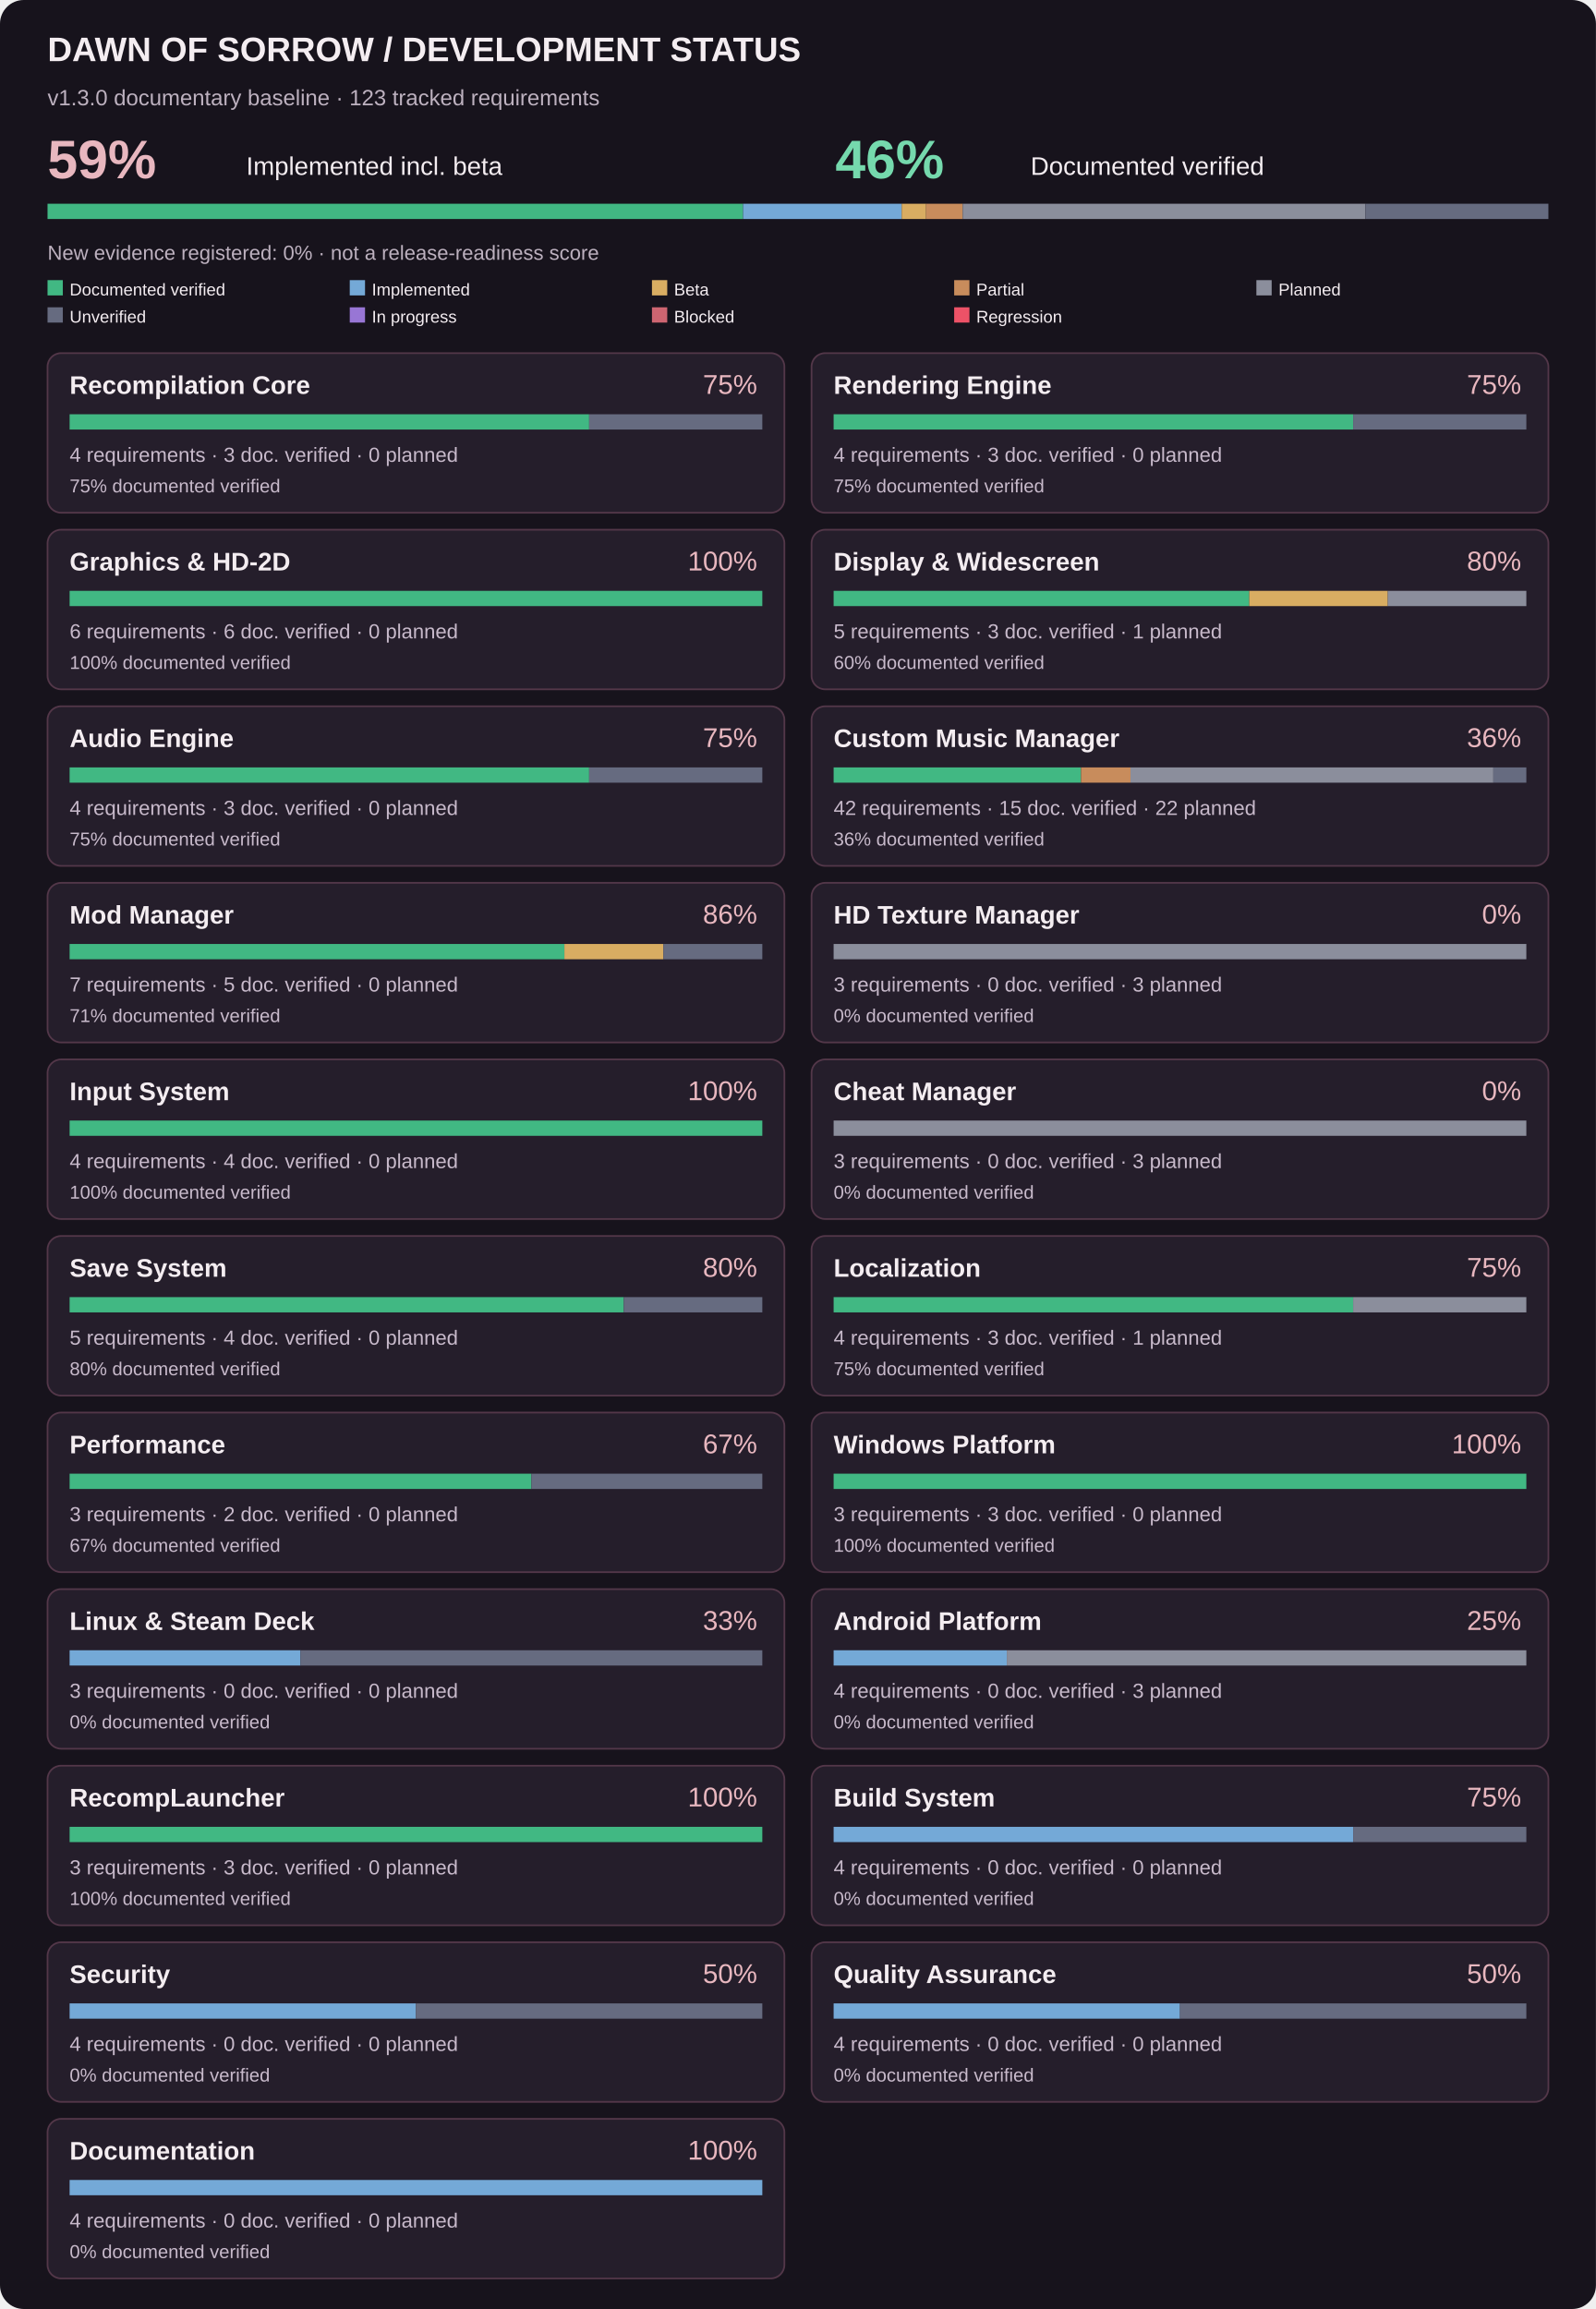
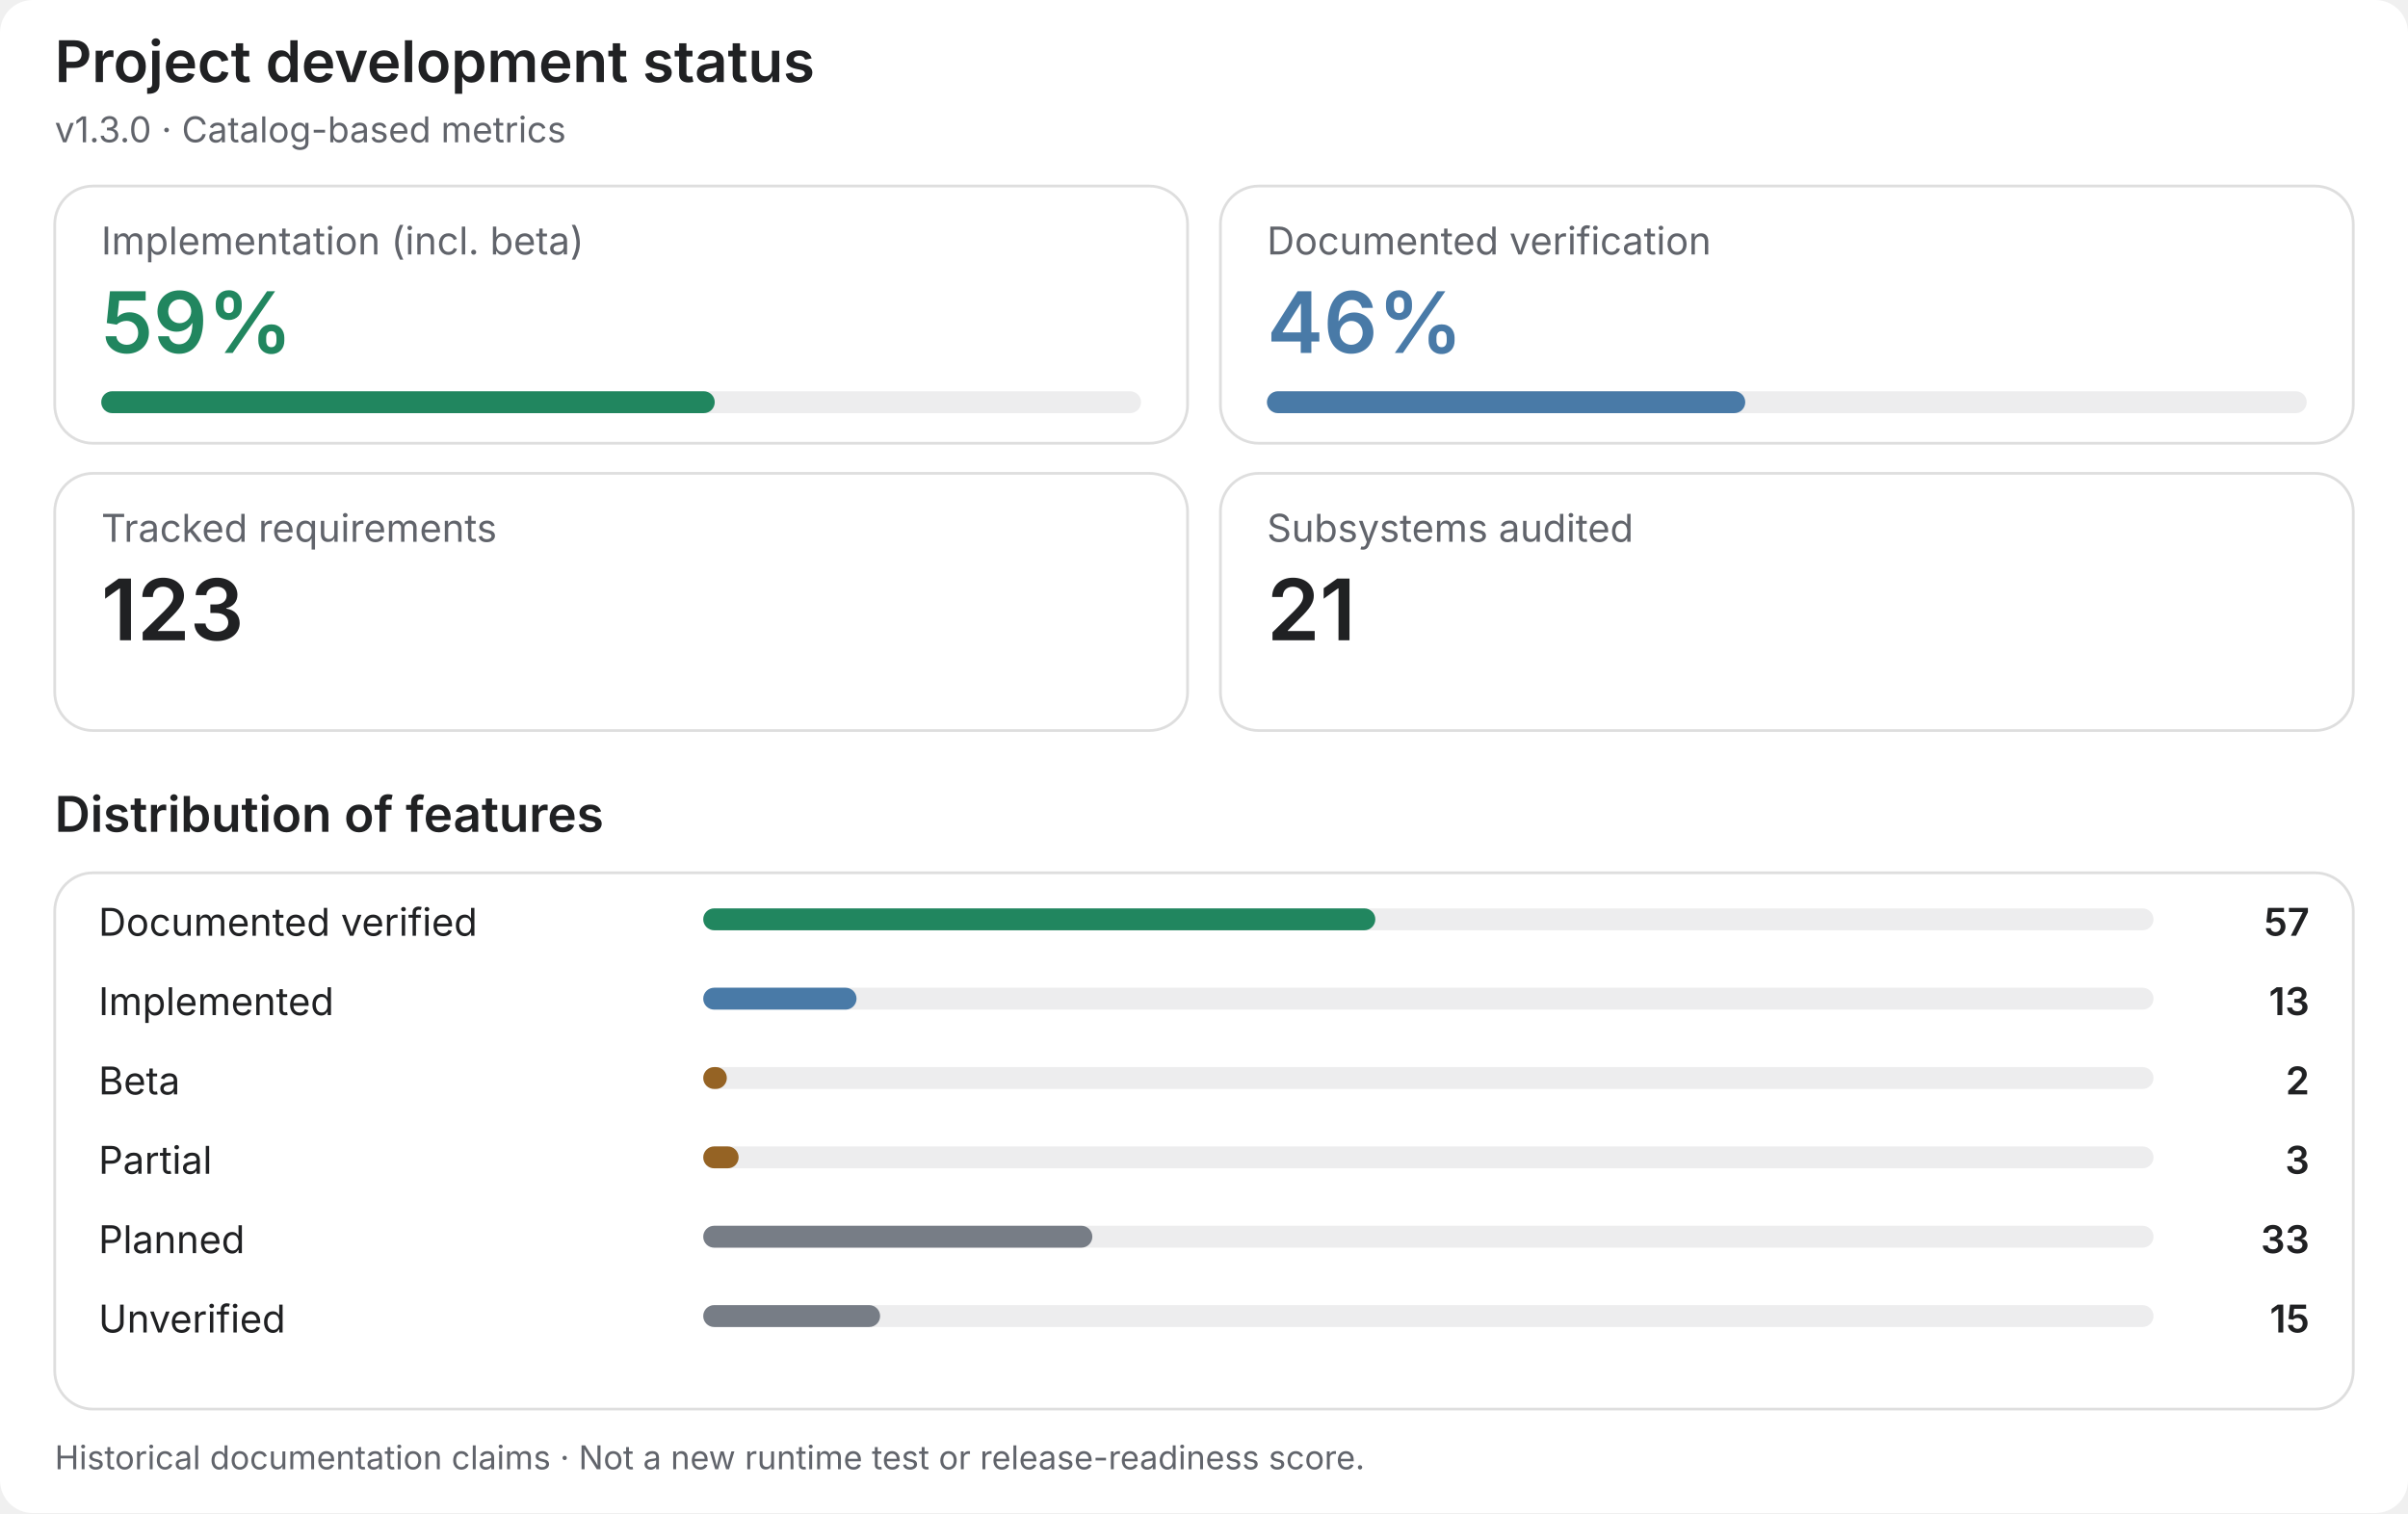
- <svg xmlns="http://www.w3.org/2000/svg" viewBox="0 0 940 1360" width="940" height="1360" role="img" aria-labelledby="title desc">
-   <rect width="940" height="1360" rx="14" fill="#17131c" />
-   <g font-family="Arial, sans-serif" fill="#f4edf1">
-     <text x="28" y="36" font-size="20" font-weight="bold">DAWN OF SORROW / DEVELOPMENT STATUS</text>
-     <text x="28" y="62" font-size="13" fill="#bdb1bf">v1.3.0 documentary baseline · 123 tracked requirements</text>
-     <text x="28" y="105" font-size="32" font-weight="bold" fill="#e8b7bf">59%</text>
-     <text x="145" y="103" font-size="15">Implemented incl. beta</text>
-     <text x="492" y="105" font-size="32" font-weight="bold" fill="#75d9ad">46%</text>
-     <text x="607" y="103" font-size="15">Documented verified</text>
-     <rect x="28.00" y="120" width="409.66" height="9" fill="#41b883" />
-     <rect x="437.66" y="120" width="93.43" height="9" fill="#74a9d7" />
-     <rect x="531.09" y="120" width="14.37" height="9" fill="#d9ad62" />
-     <rect x="545.46" y="120" width="21.56" height="9" fill="#c88c5c" />
-     <rect x="567.02" y="120" width="237.17" height="9" fill="#8b8e9c" />
-     <rect x="804.20" y="120" width="107.80" height="9" fill="#666b80" />
-     <text x="28" y="153" font-size="12" fill="#bdb1bf">New evidence registered: 0% · not a release-readiness score</text>
-     <rect x="28" y="165" width="9" height="9" fill="#41b883" />
-     <text x="41" y="174" font-size="10">Documented verified</text>
-     <rect x="206" y="165" width="9" height="9" fill="#74a9d7" />
-     <text x="219" y="174" font-size="10">Implemented</text>
-     <rect x="384" y="165" width="9" height="9" fill="#d9ad62" />
-     <text x="397" y="174" font-size="10">Beta</text>
-     <rect x="562" y="165" width="9" height="9" fill="#c88c5c" />
-     <text x="575" y="174" font-size="10">Partial</text>
-     <rect x="740" y="165" width="9" height="9" fill="#8b8e9c" />
-     <text x="753" y="174" font-size="10">Planned</text>
-     <rect x="28" y="181" width="9" height="9" fill="#666b80" />
-     <text x="41" y="190" font-size="10">Unverified</text>
-     <rect x="206" y="181" width="9" height="9" fill="#9876d5" />
-     <text x="219" y="190" font-size="10">In progress</text>
-     <rect x="384" y="181" width="9" height="9" fill="#ce6571" />
-     <text x="397" y="190" font-size="10">Blocked</text>
-     <rect x="562" y="181" width="9" height="9" fill="#ed5267" />
-     <text x="575" y="190" font-size="10">Regression</text>
-     <rect x="28" y="208" width="434" height="94" rx="8" fill="#251e2b" stroke="#533749" />
-     <text x="41" y="232" font-size="15" font-weight="bold">Recompilation Core</text>
-     <text x="446" y="232" text-anchor="end" font-size="16" fill="#e8b7bf">75%</text>
-     <rect x="41.00" y="244" width="306.00" height="9" fill="#41b883" />
-     <rect x="347.00" y="244" width="102.00" height="9" fill="#666b80" />
-     <text x="41" y="272" font-size="12" fill="#c8bacb">4 requirements · 3 doc. verified · 0 planned</text>
-     <text x="41" y="290" font-size="11" fill="#c8bacb">75% documented verified</text>
-     <rect x="478" y="208" width="434" height="94" rx="8" fill="#251e2b" stroke="#533749" />
-     <text x="491" y="232" font-size="15" font-weight="bold">Rendering Engine</text>
-     <text x="896" y="232" text-anchor="end" font-size="16" fill="#e8b7bf">75%</text>
-     <rect x="491.00" y="244" width="306.00" height="9" fill="#41b883" />
-     <rect x="797.00" y="244" width="102.00" height="9" fill="#666b80" />
-     <text x="491" y="272" font-size="12" fill="#c8bacb">4 requirements · 3 doc. verified · 0 planned</text>
-     <text x="491" y="290" font-size="11" fill="#c8bacb">75% documented verified</text>
-     <rect x="28" y="312" width="434" height="94" rx="8" fill="#251e2b" stroke="#533749" />
-     <text x="41" y="336" font-size="15" font-weight="bold">Graphics &amp; HD-2D</text>
-     <text x="446" y="336" text-anchor="end" font-size="16" fill="#e8b7bf">100%</text>
-     <rect x="41.00" y="348" width="408.00" height="9" fill="#41b883" />
-     <text x="41" y="376" font-size="12" fill="#c8bacb">6 requirements · 6 doc. verified · 0 planned</text>
-     <text x="41" y="394" font-size="11" fill="#c8bacb">100% documented verified</text>
-     <rect x="478" y="312" width="434" height="94" rx="8" fill="#251e2b" stroke="#533749" />
-     <text x="491" y="336" font-size="15" font-weight="bold">Display &amp; Widescreen</text>
-     <text x="896" y="336" text-anchor="end" font-size="16" fill="#e8b7bf">80%</text>
-     <rect x="491.00" y="348" width="244.80" height="9" fill="#41b883" />
-     <rect x="735.80" y="348" width="81.60" height="9" fill="#d9ad62" />
-     <rect x="817.40" y="348" width="81.60" height="9" fill="#8b8e9c" />
-     <text x="491" y="376" font-size="12" fill="#c8bacb">5 requirements · 3 doc. verified · 1 planned</text>
-     <text x="491" y="394" font-size="11" fill="#c8bacb">60% documented verified</text>
-     <rect x="28" y="416" width="434" height="94" rx="8" fill="#251e2b" stroke="#533749" />
-     <text x="41" y="440" font-size="15" font-weight="bold">Audio Engine</text>
-     <text x="446" y="440" text-anchor="end" font-size="16" fill="#e8b7bf">75%</text>
-     <rect x="41.00" y="452" width="306.00" height="9" fill="#41b883" />
-     <rect x="347.00" y="452" width="102.00" height="9" fill="#666b80" />
-     <text x="41" y="480" font-size="12" fill="#c8bacb">4 requirements · 3 doc. verified · 0 planned</text>
-     <text x="41" y="498" font-size="11" fill="#c8bacb">75% documented verified</text>
-     <rect x="478" y="416" width="434" height="94" rx="8" fill="#251e2b" stroke="#533749" />
-     <text x="491" y="440" font-size="15" font-weight="bold">Custom Music Manager</text>
-     <text x="896" y="440" text-anchor="end" font-size="16" fill="#e8b7bf">36%</text>
-     <rect x="491.00" y="452" width="145.71" height="9" fill="#41b883" />
-     <rect x="636.71" y="452" width="29.14" height="9" fill="#c88c5c" />
-     <rect x="665.86" y="452" width="213.71" height="9" fill="#8b8e9c" />
-     <rect x="879.57" y="452" width="19.43" height="9" fill="#666b80" />
-     <text x="491" y="480" font-size="12" fill="#c8bacb">42 requirements · 15 doc. verified · 22 planned</text>
-     <text x="491" y="498" font-size="11" fill="#c8bacb">36% documented verified</text>
-     <rect x="28" y="520" width="434" height="94" rx="8" fill="#251e2b" stroke="#533749" />
-     <text x="41" y="544" font-size="15" font-weight="bold">Mod Manager</text>
-     <text x="446" y="544" text-anchor="end" font-size="16" fill="#e8b7bf">86%</text>
-     <rect x="41.00" y="556" width="291.43" height="9" fill="#41b883" />
-     <rect x="332.43" y="556" width="58.29" height="9" fill="#d9ad62" />
-     <rect x="390.71" y="556" width="58.29" height="9" fill="#666b80" />
-     <text x="41" y="584" font-size="12" fill="#c8bacb">7 requirements · 5 doc. verified · 0 planned</text>
-     <text x="41" y="602" font-size="11" fill="#c8bacb">71% documented verified</text>
-     <rect x="478" y="520" width="434" height="94" rx="8" fill="#251e2b" stroke="#533749" />
-     <text x="491" y="544" font-size="15" font-weight="bold">HD Texture Manager</text>
-     <text x="896" y="544" text-anchor="end" font-size="16" fill="#e8b7bf">0%</text>
-     <rect x="491.00" y="556" width="408.00" height="9" fill="#8b8e9c" />
-     <text x="491" y="584" font-size="12" fill="#c8bacb">3 requirements · 0 doc. verified · 3 planned</text>
-     <text x="491" y="602" font-size="11" fill="#c8bacb">0% documented verified</text>
-     <rect x="28" y="624" width="434" height="94" rx="8" fill="#251e2b" stroke="#533749" />
-     <text x="41" y="648" font-size="15" font-weight="bold">Input System</text>
-     <text x="446" y="648" text-anchor="end" font-size="16" fill="#e8b7bf">100%</text>
-     <rect x="41.00" y="660" width="408.00" height="9" fill="#41b883" />
-     <text x="41" y="688" font-size="12" fill="#c8bacb">4 requirements · 4 doc. verified · 0 planned</text>
-     <text x="41" y="706" font-size="11" fill="#c8bacb">100% documented verified</text>
-     <rect x="478" y="624" width="434" height="94" rx="8" fill="#251e2b" stroke="#533749" />
-     <text x="491" y="648" font-size="15" font-weight="bold">Cheat Manager</text>
-     <text x="896" y="648" text-anchor="end" font-size="16" fill="#e8b7bf">0%</text>
-     <rect x="491.00" y="660" width="408.00" height="9" fill="#8b8e9c" />
-     <text x="491" y="688" font-size="12" fill="#c8bacb">3 requirements · 0 doc. verified · 3 planned</text>
-     <text x="491" y="706" font-size="11" fill="#c8bacb">0% documented verified</text>
-     <rect x="28" y="728" width="434" height="94" rx="8" fill="#251e2b" stroke="#533749" />
-     <text x="41" y="752" font-size="15" font-weight="bold">Save System</text>
-     <text x="446" y="752" text-anchor="end" font-size="16" fill="#e8b7bf">80%</text>
-     <rect x="41.00" y="764" width="326.40" height="9" fill="#41b883" />
-     <rect x="367.40" y="764" width="81.60" height="9" fill="#666b80" />
-     <text x="41" y="792" font-size="12" fill="#c8bacb">5 requirements · 4 doc. verified · 0 planned</text>
-     <text x="41" y="810" font-size="11" fill="#c8bacb">80% documented verified</text>
-     <rect x="478" y="728" width="434" height="94" rx="8" fill="#251e2b" stroke="#533749" />
-     <text x="491" y="752" font-size="15" font-weight="bold">Localization</text>
-     <text x="896" y="752" text-anchor="end" font-size="16" fill="#e8b7bf">75%</text>
-     <rect x="491.00" y="764" width="306.00" height="9" fill="#41b883" />
-     <rect x="797.00" y="764" width="102.00" height="9" fill="#8b8e9c" />
-     <text x="491" y="792" font-size="12" fill="#c8bacb">4 requirements · 3 doc. verified · 1 planned</text>
-     <text x="491" y="810" font-size="11" fill="#c8bacb">75% documented verified</text>
-     <rect x="28" y="832" width="434" height="94" rx="8" fill="#251e2b" stroke="#533749" />
-     <text x="41" y="856" font-size="15" font-weight="bold">Performance</text>
-     <text x="446" y="856" text-anchor="end" font-size="16" fill="#e8b7bf">67%</text>
-     <rect x="41.00" y="868" width="272.00" height="9" fill="#41b883" />
-     <rect x="313.00" y="868" width="136.00" height="9" fill="#666b80" />
-     <text x="41" y="896" font-size="12" fill="#c8bacb">3 requirements · 2 doc. verified · 0 planned</text>
-     <text x="41" y="914" font-size="11" fill="#c8bacb">67% documented verified</text>
-     <rect x="478" y="832" width="434" height="94" rx="8" fill="#251e2b" stroke="#533749" />
-     <text x="491" y="856" font-size="15" font-weight="bold">Windows Platform</text>
-     <text x="896" y="856" text-anchor="end" font-size="16" fill="#e8b7bf">100%</text>
-     <rect x="491.00" y="868" width="408.00" height="9" fill="#41b883" />
-     <text x="491" y="896" font-size="12" fill="#c8bacb">3 requirements · 3 doc. verified · 0 planned</text>
-     <text x="491" y="914" font-size="11" fill="#c8bacb">100% documented verified</text>
-     <rect x="28" y="936" width="434" height="94" rx="8" fill="#251e2b" stroke="#533749" />
-     <text x="41" y="960" font-size="15" font-weight="bold">Linux &amp; Steam Deck</text>
-     <text x="446" y="960" text-anchor="end" font-size="16" fill="#e8b7bf">33%</text>
-     <rect x="41.00" y="972" width="136.00" height="9" fill="#74a9d7" />
-     <rect x="177.00" y="972" width="272.00" height="9" fill="#666b80" />
-     <text x="41" y="1000" font-size="12" fill="#c8bacb">3 requirements · 0 doc. verified · 0 planned</text>
-     <text x="41" y="1018" font-size="11" fill="#c8bacb">0% documented verified</text>
-     <rect x="478" y="936" width="434" height="94" rx="8" fill="#251e2b" stroke="#533749" />
-     <text x="491" y="960" font-size="15" font-weight="bold">Android Platform</text>
-     <text x="896" y="960" text-anchor="end" font-size="16" fill="#e8b7bf">25%</text>
-     <rect x="491.00" y="972" width="102.00" height="9" fill="#74a9d7" />
-     <rect x="593.00" y="972" width="306.00" height="9" fill="#8b8e9c" />
-     <text x="491" y="1000" font-size="12" fill="#c8bacb">4 requirements · 0 doc. verified · 3 planned</text>
-     <text x="491" y="1018" font-size="11" fill="#c8bacb">0% documented verified</text>
-     <rect x="28" y="1040" width="434" height="94" rx="8" fill="#251e2b" stroke="#533749" />
-     <text x="41" y="1064" font-size="15" font-weight="bold">RecompLauncher</text>
-     <text x="446" y="1064" text-anchor="end" font-size="16" fill="#e8b7bf">100%</text>
-     <rect x="41.00" y="1076" width="408.00" height="9" fill="#41b883" />
-     <text x="41" y="1104" font-size="12" fill="#c8bacb">3 requirements · 3 doc. verified · 0 planned</text>
-     <text x="41" y="1122" font-size="11" fill="#c8bacb">100% documented verified</text>
-     <rect x="478" y="1040" width="434" height="94" rx="8" fill="#251e2b" stroke="#533749" />
-     <text x="491" y="1064" font-size="15" font-weight="bold">Build System</text>
-     <text x="896" y="1064" text-anchor="end" font-size="16" fill="#e8b7bf">75%</text>
-     <rect x="491.00" y="1076" width="306.00" height="9" fill="#74a9d7" />
-     <rect x="797.00" y="1076" width="102.00" height="9" fill="#666b80" />
-     <text x="491" y="1104" font-size="12" fill="#c8bacb">4 requirements · 0 doc. verified · 0 planned</text>
-     <text x="491" y="1122" font-size="11" fill="#c8bacb">0% documented verified</text>
-     <rect x="28" y="1144" width="434" height="94" rx="8" fill="#251e2b" stroke="#533749" />
-     <text x="41" y="1168" font-size="15" font-weight="bold">Security</text>
-     <text x="446" y="1168" text-anchor="end" font-size="16" fill="#e8b7bf">50%</text>
-     <rect x="41.00" y="1180" width="204.00" height="9" fill="#74a9d7" />
-     <rect x="245.00" y="1180" width="204.00" height="9" fill="#666b80" />
-     <text x="41" y="1208" font-size="12" fill="#c8bacb">4 requirements · 0 doc. verified · 0 planned</text>
-     <text x="41" y="1226" font-size="11" fill="#c8bacb">0% documented verified</text>
-     <rect x="478" y="1144" width="434" height="94" rx="8" fill="#251e2b" stroke="#533749" />
-     <text x="491" y="1168" font-size="15" font-weight="bold">Quality Assurance</text>
-     <text x="896" y="1168" text-anchor="end" font-size="16" fill="#e8b7bf">50%</text>
-     <rect x="491.00" y="1180" width="204.00" height="9" fill="#74a9d7" />
-     <rect x="695.00" y="1180" width="204.00" height="9" fill="#666b80" />
-     <text x="491" y="1208" font-size="12" fill="#c8bacb">4 requirements · 0 doc. verified · 0 planned</text>
-     <text x="491" y="1226" font-size="11" fill="#c8bacb">0% documented verified</text>
-     <rect x="28" y="1248" width="434" height="94" rx="8" fill="#251e2b" stroke="#533749" />
-     <text x="41" y="1272" font-size="15" font-weight="bold">Documentation</text>
-     <text x="446" y="1272" text-anchor="end" font-size="16" fill="#e8b7bf">100%</text>
-     <rect x="41.00" y="1284" width="408.00" height="9" fill="#74a9d7" />
-     <text x="41" y="1312" font-size="12" fill="#c8bacb">4 requirements · 0 doc. verified · 0 planned</text>
-     <text x="41" y="1330" font-size="11" fill="#c8bacb">0% documented verified</text>
+ <svg xmlns="http://www.w3.org/2000/svg" width="880" height="553" viewBox="0 0 880 553" role="img" aria-labelledby="title desc">
+   <rect x="0" y="0" width="880" height="553" rx="12" fill="#ffffff" stroke="none" />
+   <g font-family="system-ui, -apple-system, BlinkMacSystemFont, Segoe UI, sans-serif">
+     <text x="20" y="30" font-size="21" font-weight="600" fill="#202123" text-anchor="start">Project development status</text>
+     <text x="20" y="52" font-size="13" font-weight="400" fill="#61646b" text-anchor="start">v1.3.0 · Catalog-based metrics</text>
+     <rect x="20" y="68" width="414" height="94" rx="14" fill="#ffffff" stroke="#dedede" />
+     <text x="37" y="93" font-size="14" font-weight="400" fill="#61646b" text-anchor="start">Implementation (incl. beta)</text>
+     <text x="37" y="129" font-size="31" font-weight="600" fill="#21865f" text-anchor="start">59%</text>
+     <rect x="37" y="143" width="380" height="8" rx="4" fill="#ededee" stroke="none" />
+     <rect x="37" y="143" width="224.2" height="8" rx="4" fill="#21865f" stroke="none" />
+     <rect x="446" y="68" width="414" height="94" rx="14" fill="#ffffff" stroke="#dedede" />
+     <text x="463" y="93" font-size="14" font-weight="400" fill="#61646b" text-anchor="start">Documented verification</text>
+     <text x="463" y="129" font-size="31" font-weight="600" fill="#497aa7" text-anchor="start">46%</text>
+     <rect x="463" y="143" width="380" height="8" rx="4" fill="#ededee" stroke="none" />
+     <rect x="463" y="143" width="174.8" height="8" rx="4" fill="#497aa7" stroke="none" />
+     <rect x="20" y="173" width="414" height="94" rx="14" fill="#ffffff" stroke="#dedede" />
+     <text x="37" y="198" font-size="14" font-weight="400" fill="#61646b" text-anchor="start">Tracked requirements</text>
+     <text x="37" y="234" font-size="31" font-weight="600" fill="#202123" text-anchor="start">123</text>
+     <rect x="446" y="173" width="414" height="94" rx="14" fill="#ffffff" stroke="#dedede" />
+     <text x="463" y="198" font-size="14" font-weight="400" fill="#61646b" text-anchor="start">Subsystems audited</text>
+     <text x="463" y="234" font-size="31" font-weight="600" fill="#202123" text-anchor="start">21</text>
+     <text x="20" y="304" font-size="18" font-weight="600" fill="#202123" text-anchor="start">Distribution of features</text>
+     <rect x="20" y="319" width="840" height="196" rx="14" fill="#ffffff" stroke="#dedede" />
+     <text x="36" y="342" font-size="14" font-weight="400" fill="#202123" text-anchor="start">Documented verified</text>
+     <text x="844" y="342" font-size="14" font-weight="600" fill="#202123" text-anchor="end">57</text>
+     <rect x="257" y="332" width="530" height="8" rx="4" fill="#ededee" stroke="none" />
+     <rect x="257" y="332" width="245.61" height="8" rx="4" fill="#21865f" stroke="none" />
+     <text x="36" y="371" font-size="14" font-weight="400" fill="#202123" text-anchor="start">Implemented</text>
+     <text x="844" y="371" font-size="14" font-weight="600" fill="#202123" text-anchor="end">13</text>
+     <rect x="257" y="361" width="530" height="8" rx="4" fill="#ededee" stroke="none" />
+     <rect x="257" y="361" width="56.016" height="8" rx="4" fill="#497aa7" stroke="none" />
+     <text x="36" y="400" font-size="14" font-weight="400" fill="#202123" text-anchor="start">Beta</text>
+     <text x="844" y="400" font-size="14" font-weight="600" fill="#202123" text-anchor="end">2</text>
+     <rect x="257" y="390" width="530" height="8" rx="4" fill="#ededee" stroke="none" />
+     <rect x="257" y="390" width="8.618" height="8" rx="4" fill="#956324" stroke="none" />
+     <text x="36" y="429" font-size="14" font-weight="400" fill="#202123" text-anchor="start">Partial</text>
+     <text x="844" y="429" font-size="14" font-weight="600" fill="#202123" text-anchor="end">3</text>
+     <rect x="257" y="419" width="530" height="8" rx="4" fill="#ededee" stroke="none" />
+     <rect x="257" y="419" width="12.927" height="8" rx="4" fill="#956324" stroke="none" />
+     <text x="36" y="458" font-size="14" font-weight="400" fill="#202123" text-anchor="start">Planned</text>
+     <text x="844" y="458" font-size="14" font-weight="600" fill="#202123" text-anchor="end">33</text>
+     <rect x="257" y="448" width="530" height="8" rx="4" fill="#ededee" stroke="none" />
+     <rect x="257" y="448" width="142.195" height="8" rx="4" fill="#777d86" stroke="none" />
+     <text x="36" y="487" font-size="14" font-weight="400" fill="#202123" text-anchor="start">Unverified</text>
+     <text x="844" y="487" font-size="14" font-weight="600" fill="#202123" text-anchor="end">15</text>
+     <rect x="257" y="477" width="530" height="8" rx="4" fill="#ededee" stroke="none" />
+     <rect x="257" y="477" width="64.634" height="8" rx="4" fill="#777d86" stroke="none" />
+     <text x="20" y="537" font-size="12" font-weight="400" fill="#61646b" text-anchor="start">Historical documentation claims · Not a new runtime test or release-readiness score.</text>
  </g>
</svg>
